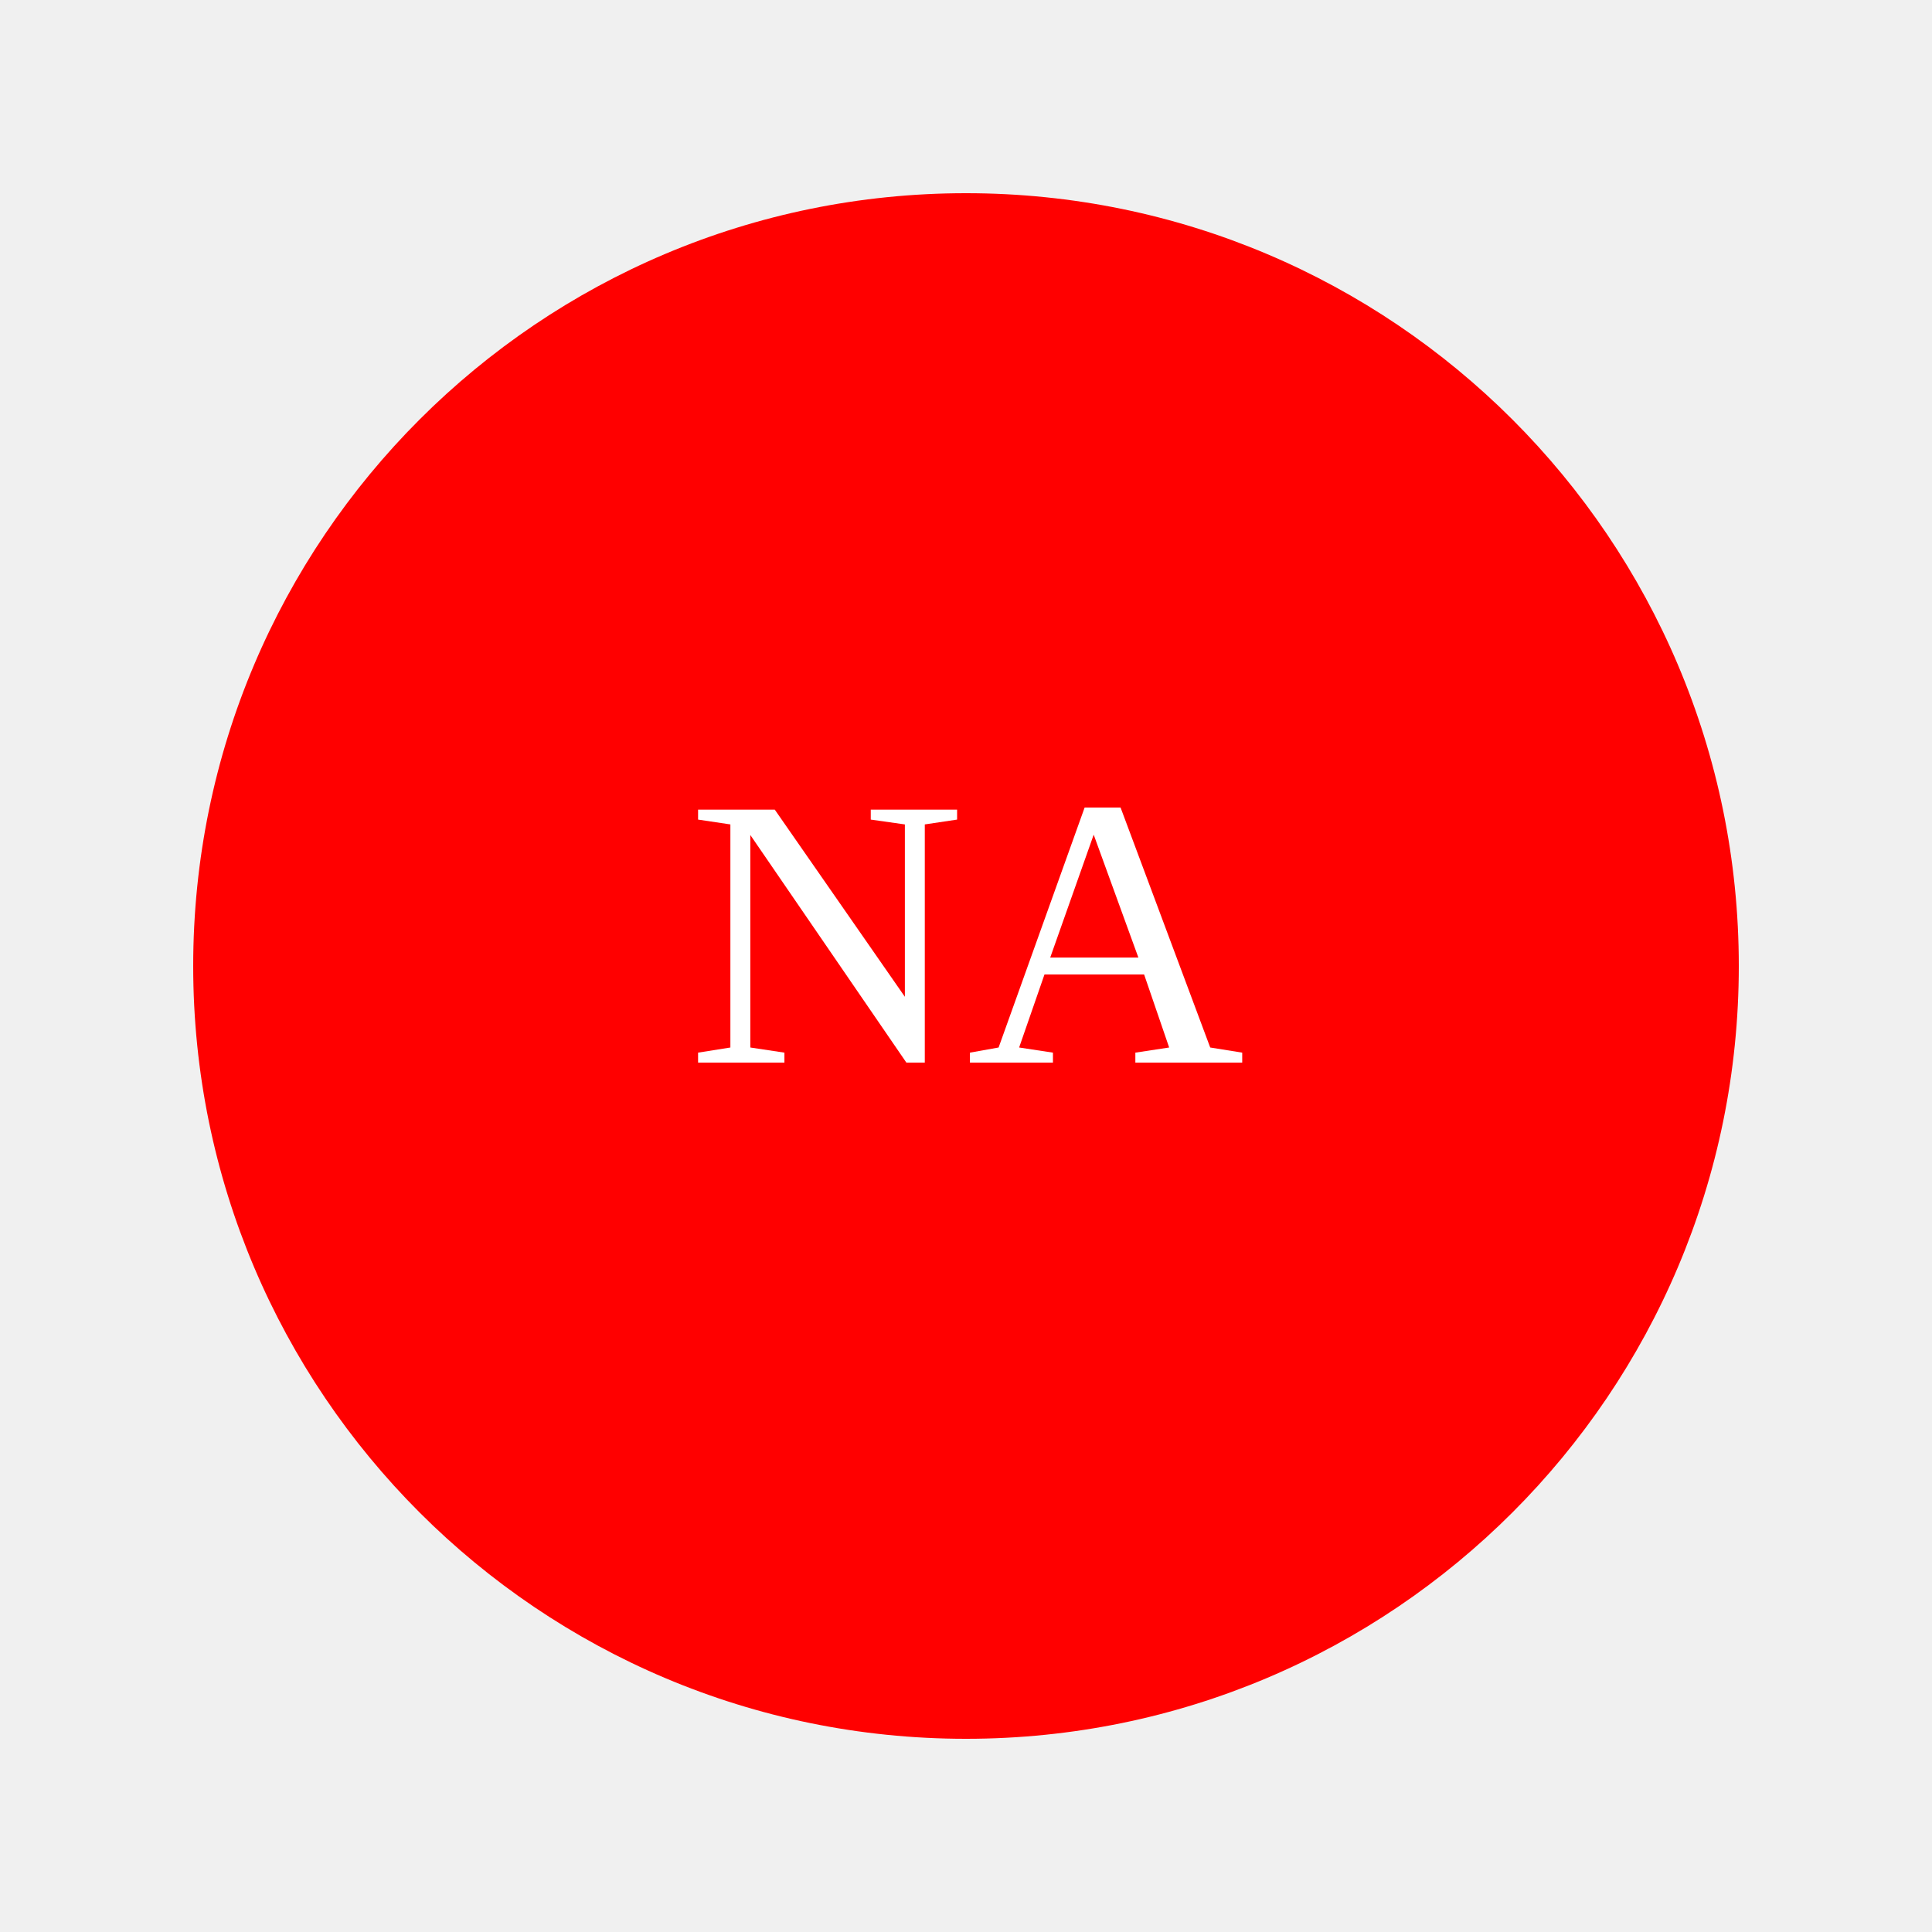
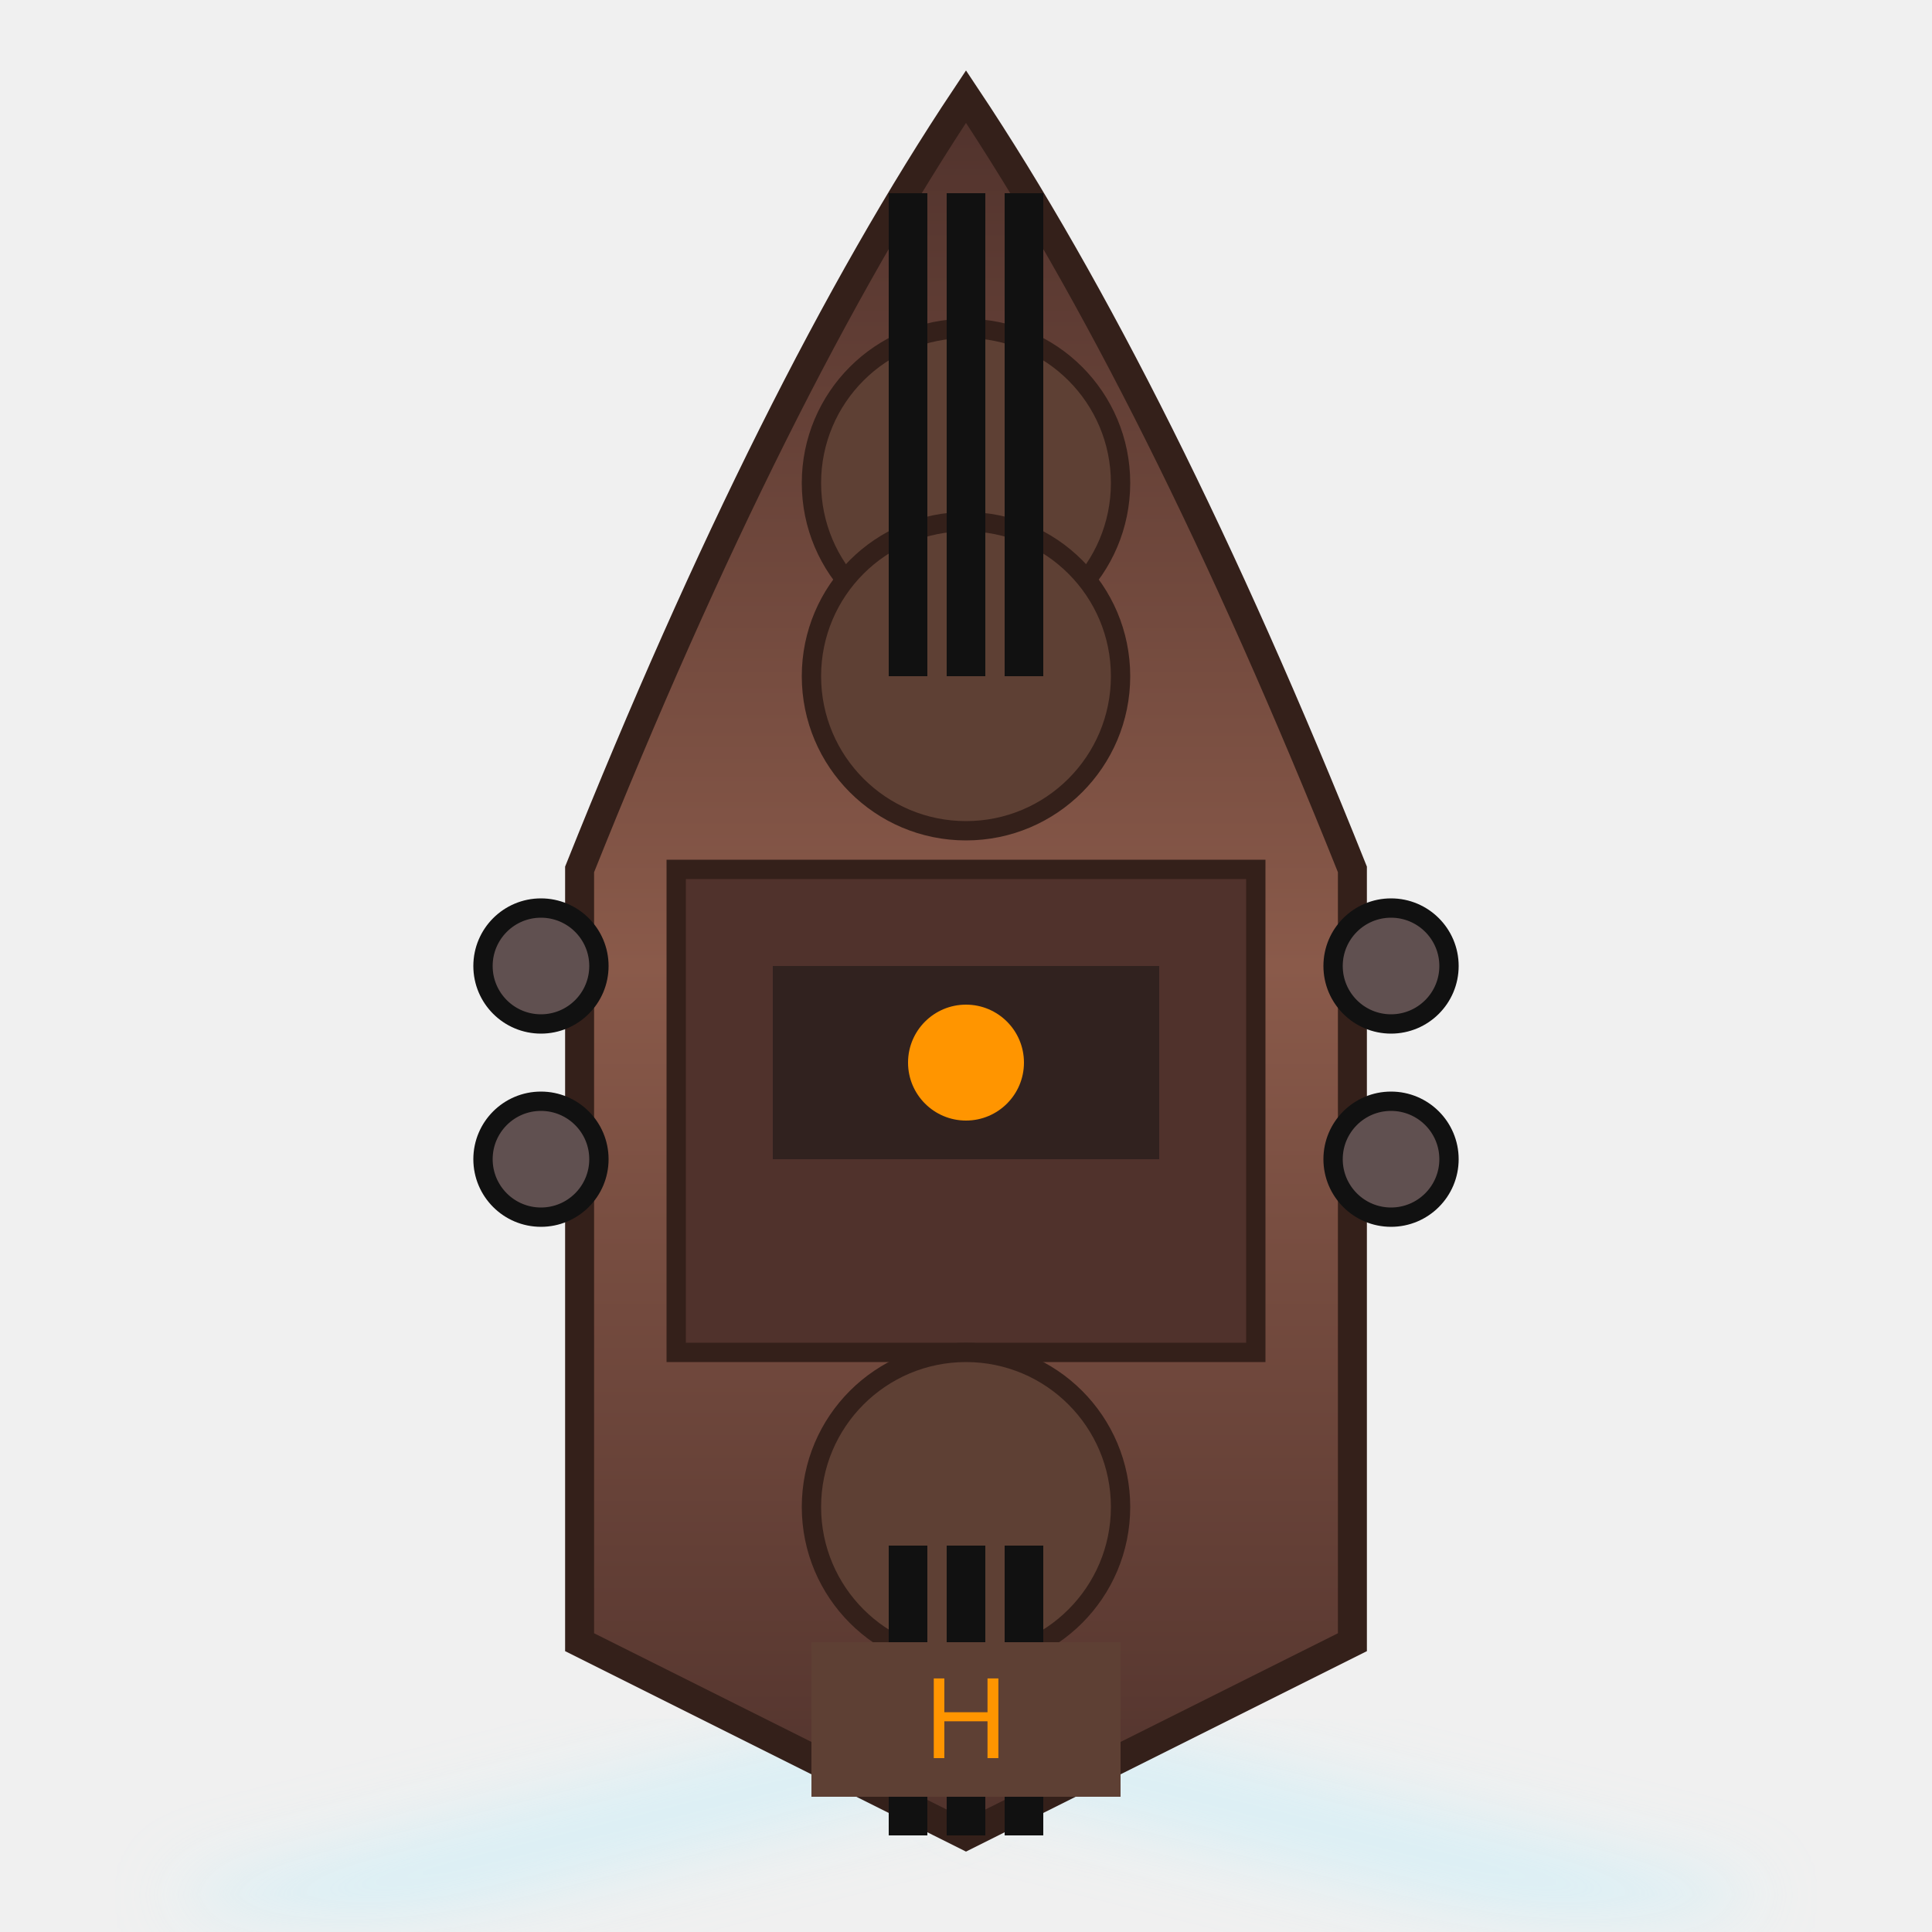
- <svg xmlns="http://www.w3.org/2000/svg" width="100" height="100">
-   <circle cx="50" cy="50" r="40" fill="red" />
-   <text x="50" y="55" font-size="20" text-anchor="middle" fill="white">NA</text>
+ <svg xmlns="http://www.w3.org/2000/svg" viewBox="0 0 100 100">
+   <defs>
+     <linearGradient id="hullGradRed" x1="0%" y1="0%" x2="0%" y2="100%">
+       <stop offset="0%" stop-color="#50322c" />
+       <stop offset="50%" stop-color="#8a5a4a" />
+       <stop offset="100%" stop-color="#50322c" />
+     </linearGradient>
+     <filter id="wake">
+       <feGaussianBlur stdDeviation="2" />
+     </filter>
+   </defs>
+   <g>
+     <path d="M50 90 L10 100" stroke="#aeeeff" stroke-width="4" opacity="0.4" filter="url(#wake)" />
+     <path d="M50 90 L90 100" stroke="#aeeeff" stroke-width="4" opacity="0.4" filter="url(#wake)" />
+     <path d="M50 5 Q60 20, 70 45 L70 85 L50 95 L30 85 L30 45 Q40 20, 50 5 Z" fill="url(#hullGradRed)" stroke="#34201a" stroke-width="1.5" />
+     <circle cx="50" cy="25" r="8" fill="#5e4034" stroke="#34201a" />
+     <rect x="46" y="10" width="2" height="15" fill="#111" />
+     <rect x="49" y="10" width="2" height="15" fill="#111" />
+     <rect x="52" y="10" width="2" height="15" fill="#111" />
+     <circle cx="50" cy="35" r="8" fill="#5e4034" stroke="#34201a" />
+     <rect x="46" y="20" width="2" height="15" fill="#111" />
+     <rect x="49" y="20" width="2" height="15" fill="#111" />
+     <rect x="52" y="20" width="2" height="15" fill="#111" />
+     <rect x="35" y="45" width="30" height="25" fill="#50322c" stroke="#34201a" />
+     <rect x="40" y="50" width="20" height="10" fill="#111" opacity="0.5" />
+     <circle cx="50" cy="55" r="3" fill="#ff9500" />
+     <circle cx="50" cy="78" r="8" fill="#5e4034" stroke="#34201a" />
+     <rect x="46" y="80" width="2" height="15" fill="#111" transform="rotate(180 47 87.5)" />
+     <rect x="49" y="80" width="2" height="15" fill="#111" transform="rotate(180 50 87.5)" />
+     <rect x="52" y="80" width="2" height="15" fill="#111" transform="rotate(180 53 87.5)" />
+     <circle cx="28" cy="50" r="3" fill="#605050" stroke="#111" />
+     <circle cx="28" cy="60" r="3" fill="#605050" stroke="#111" />
+     <circle cx="72" cy="50" r="3" fill="#605050" stroke="#111" />
+     <circle cx="72" cy="60" r="3" fill="#605050" stroke="#111" />
+     <rect x="42" y="85" width="16" height="8" fill="#5e4034" />
+     <text x="50" y="91" font-family="Arial" font-size="6" fill="#ff9500" text-anchor="middle">H</text>
+   </g>
</svg>
